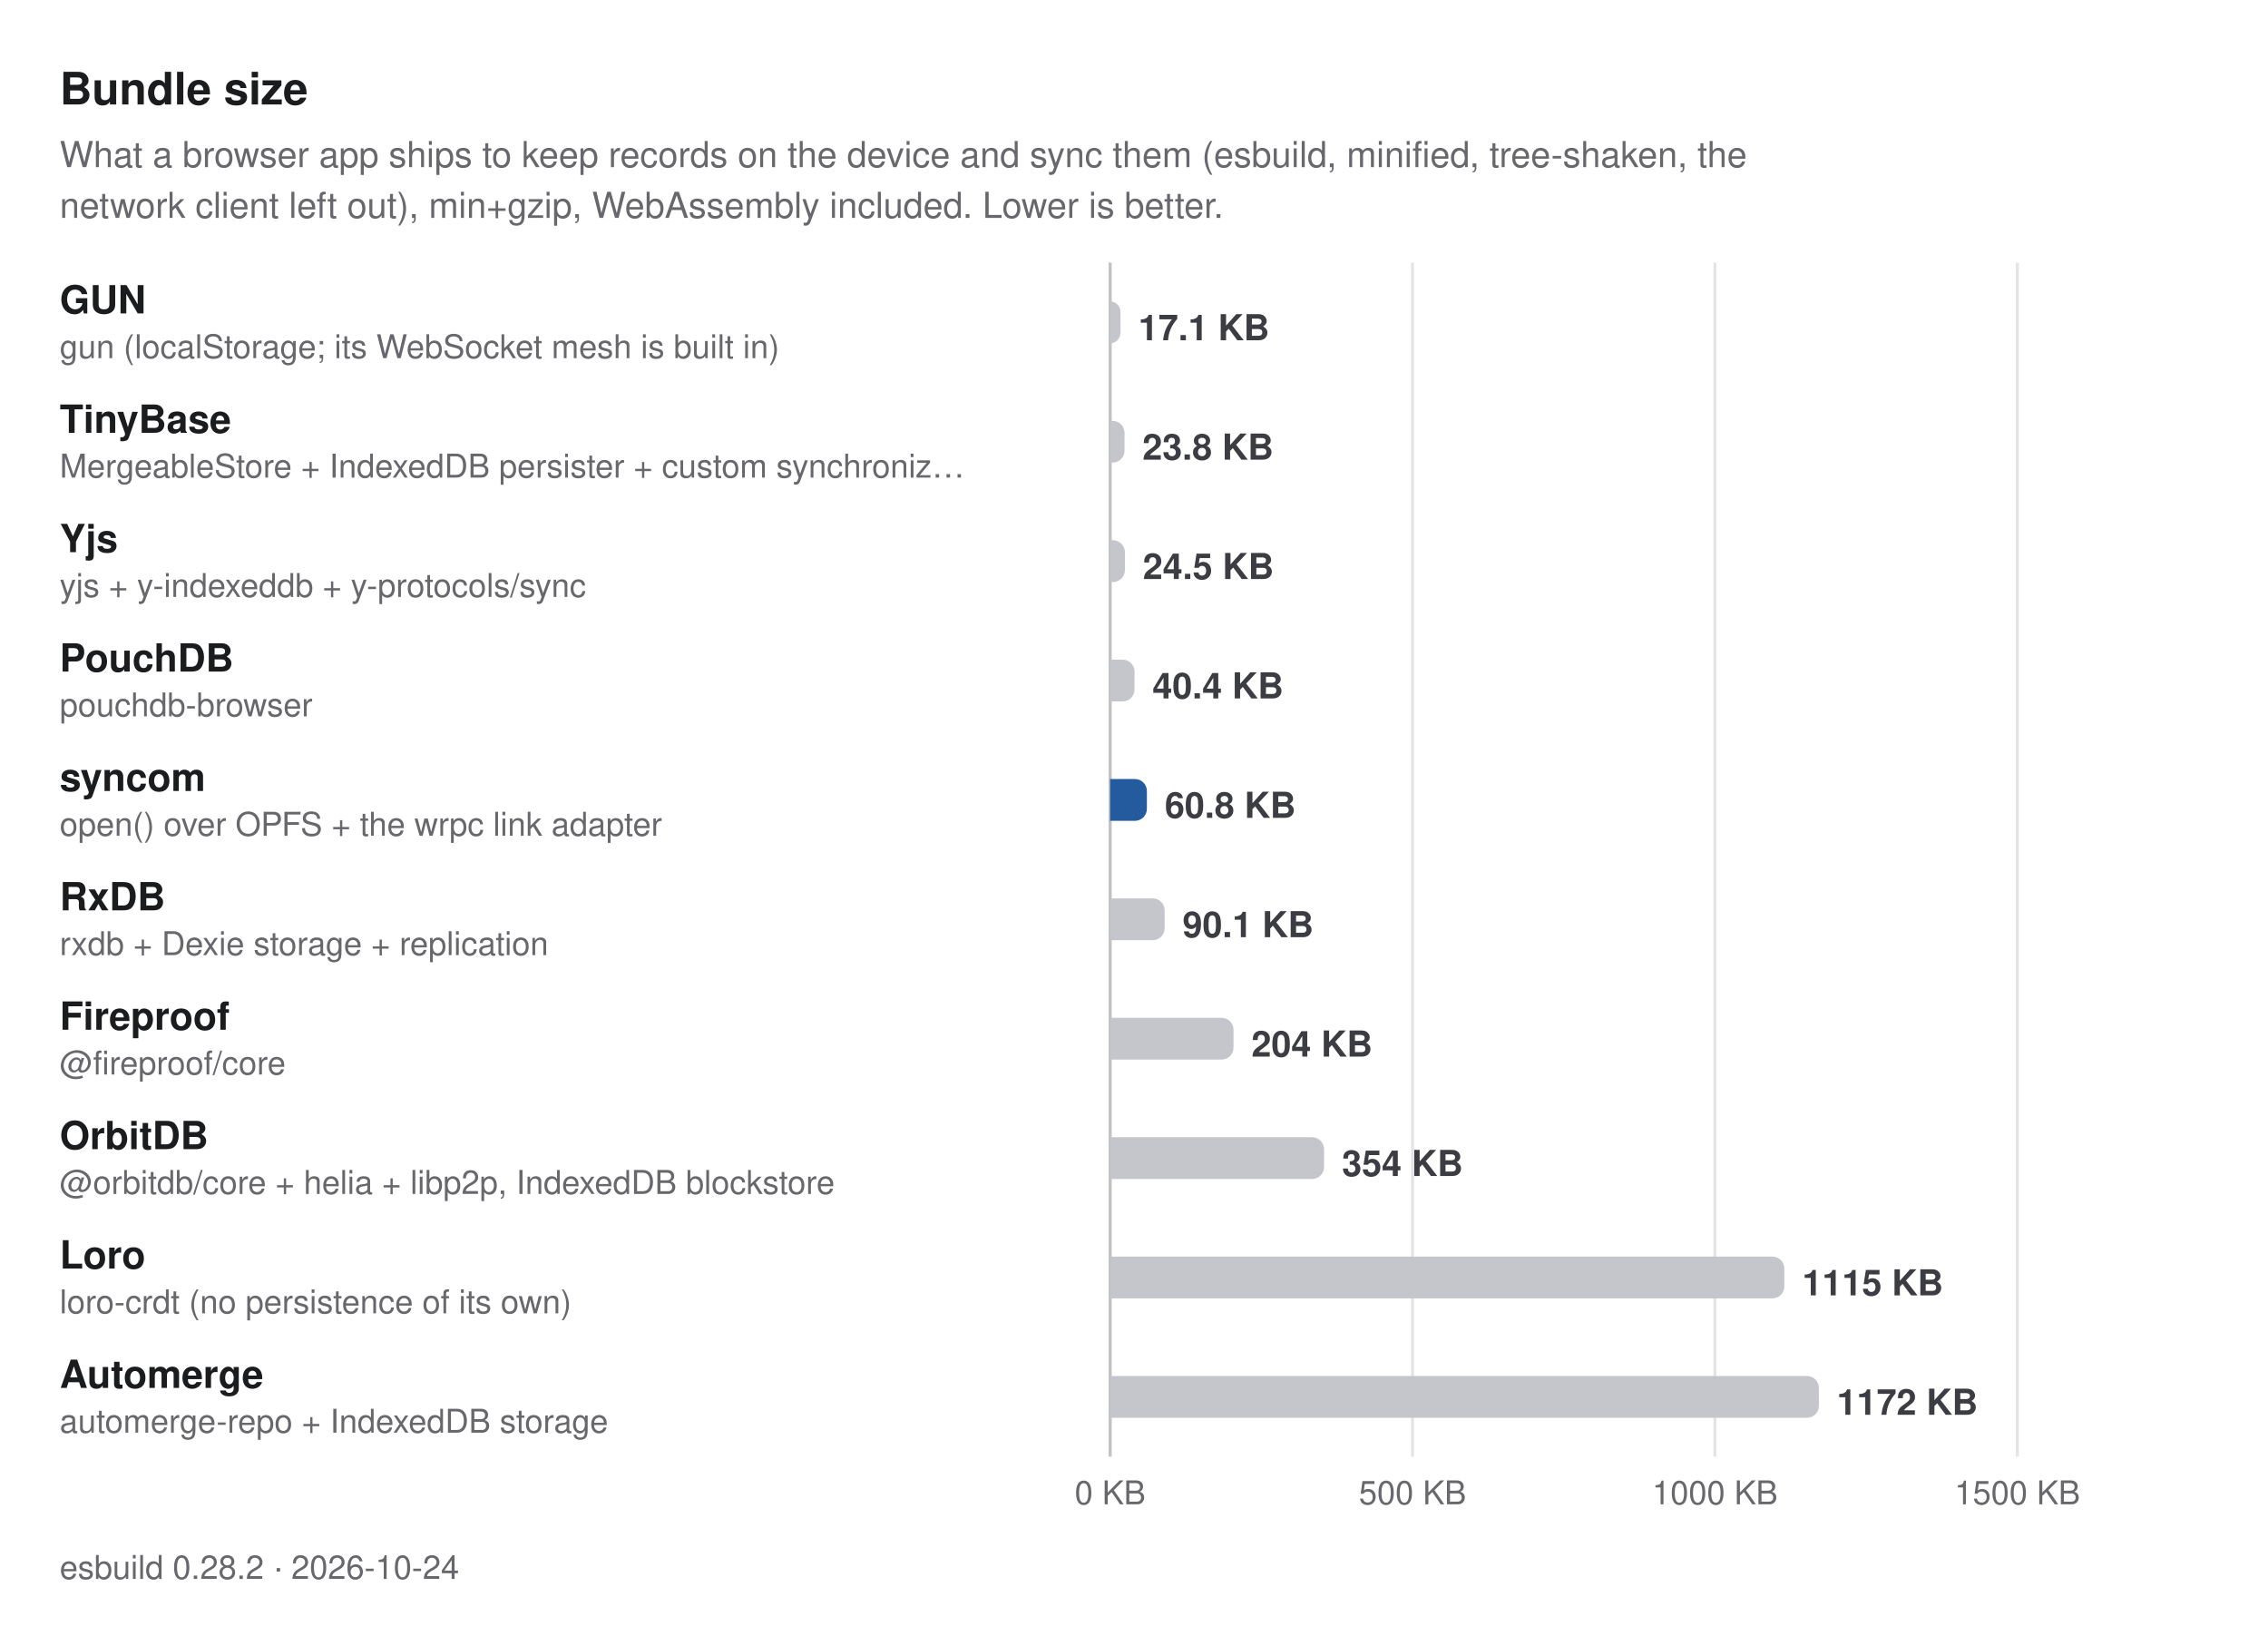
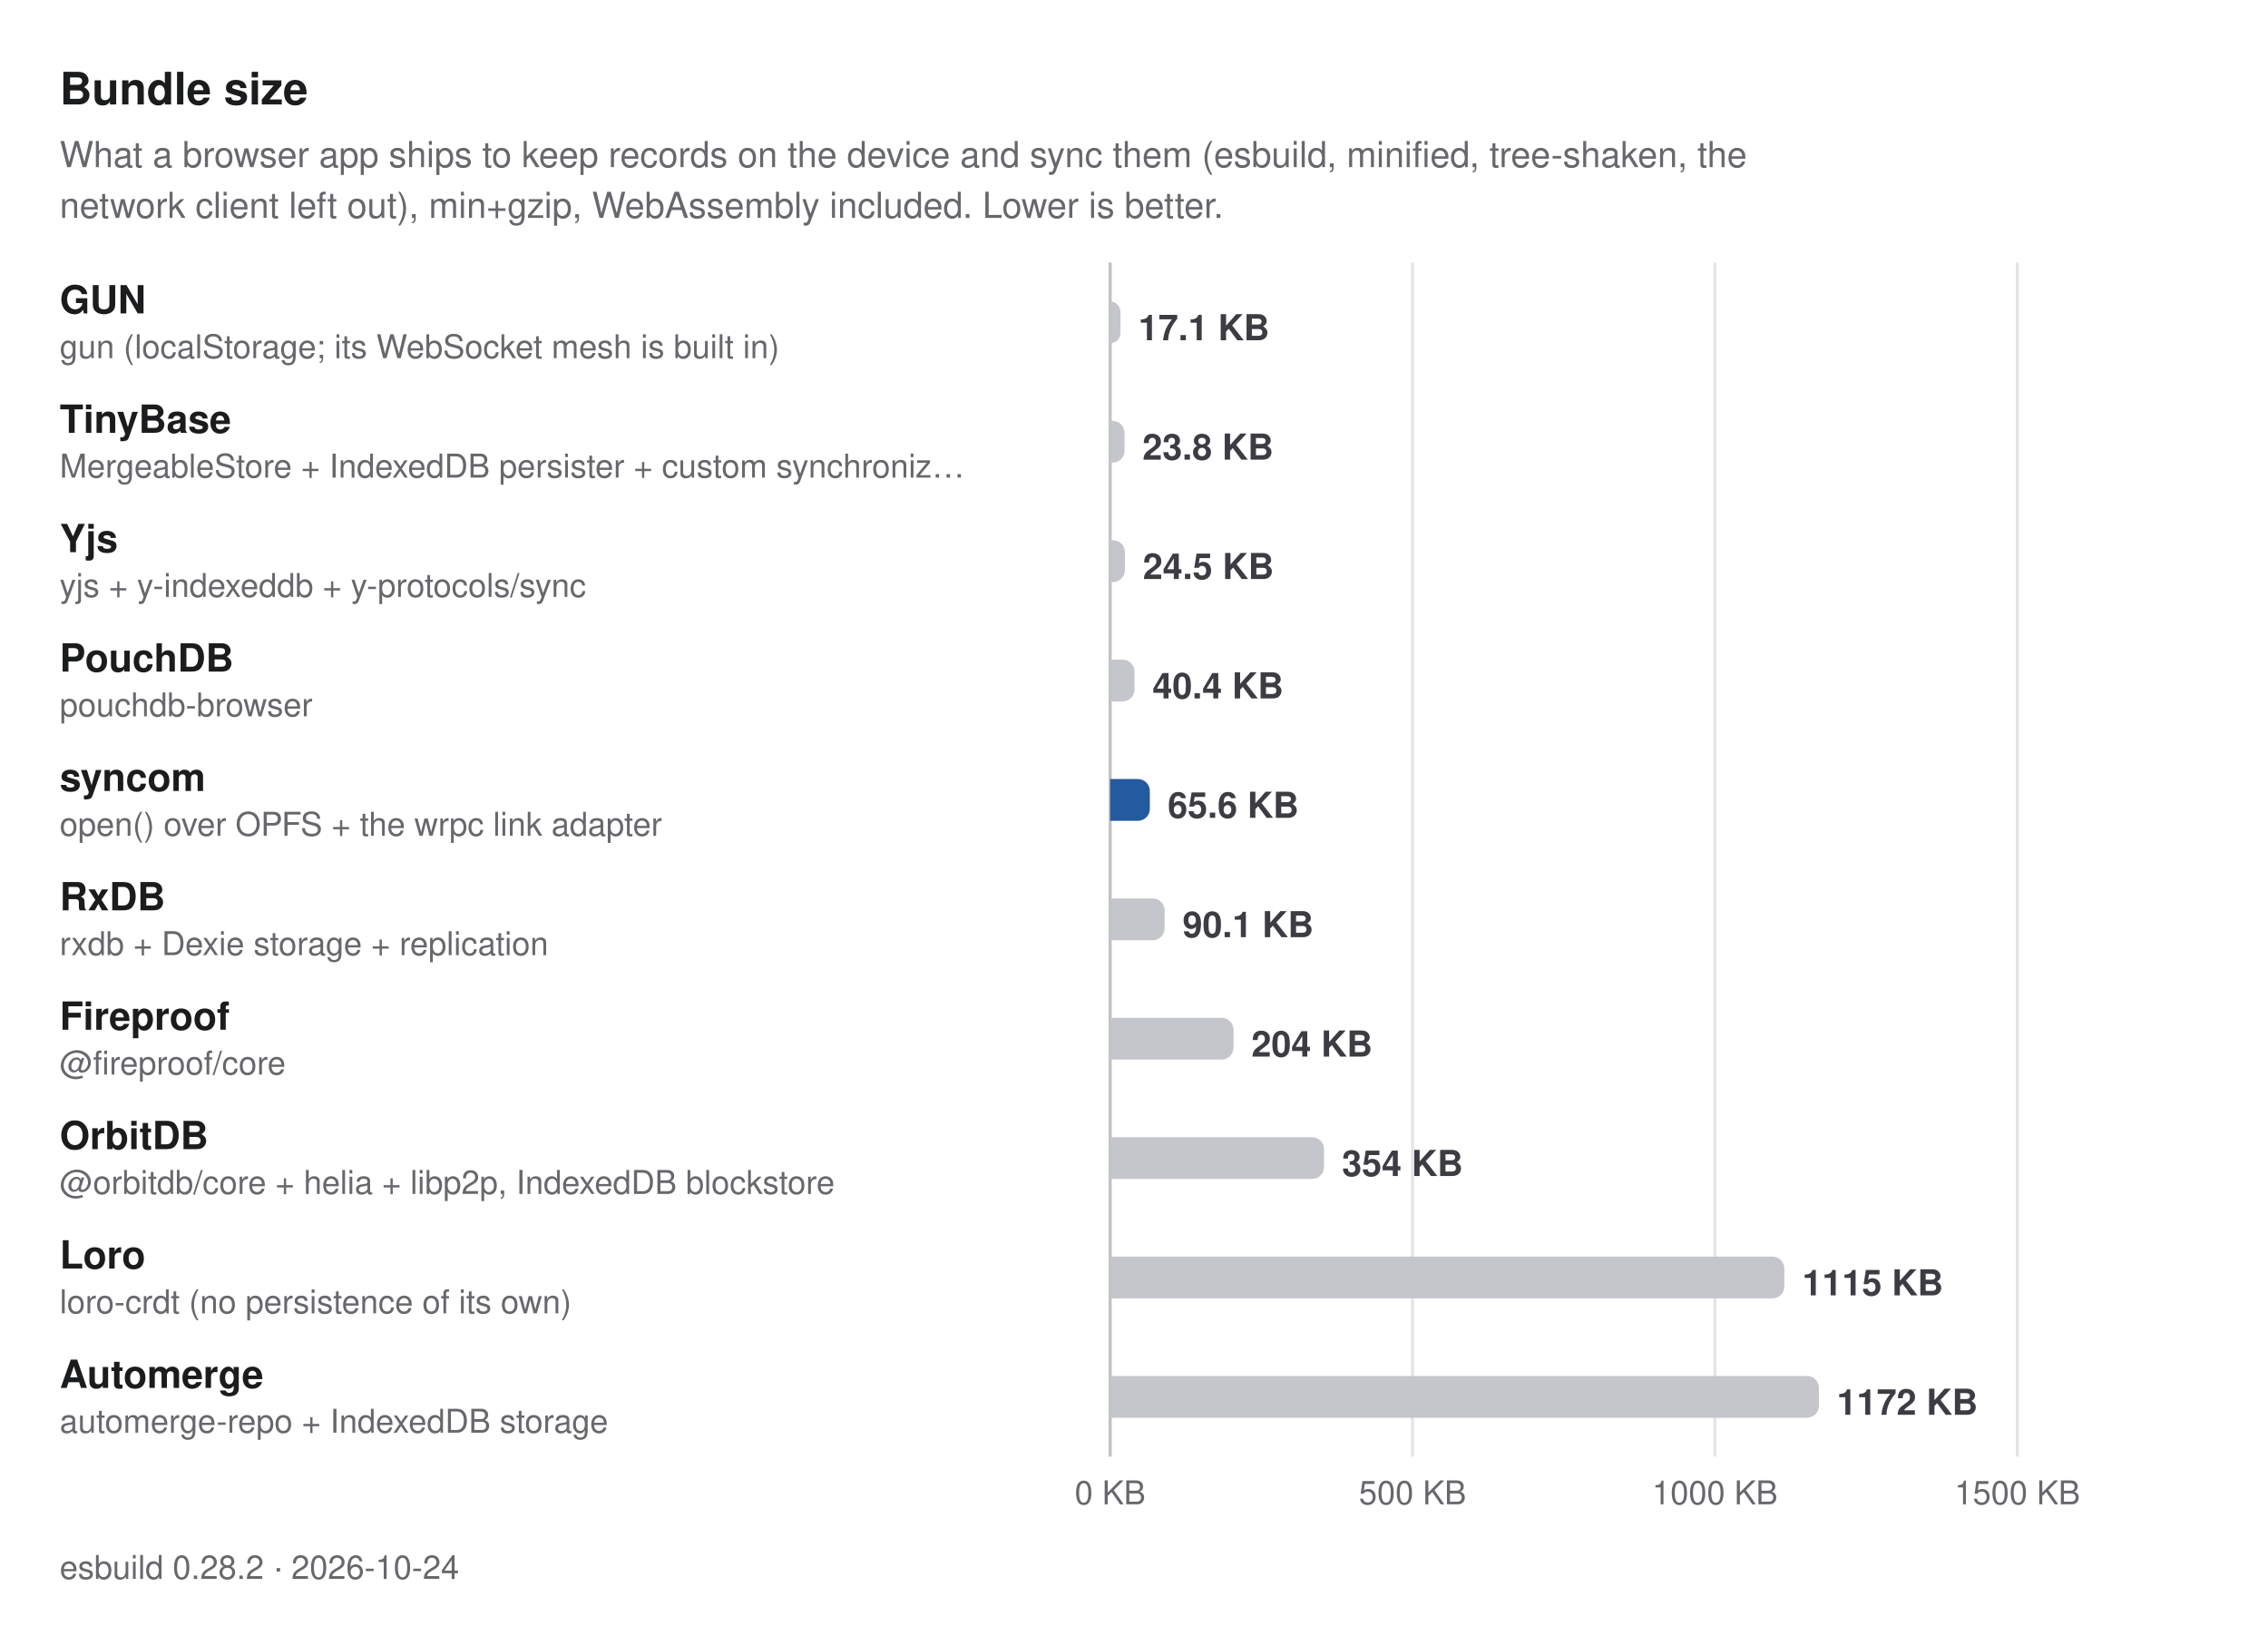
<svg xmlns="http://www.w3.org/2000/svg" width="760" height="548" viewBox="0 0 760 548" role="img" aria-label="Bundle size. What a browser app ships to keep records on the device and sync them (esbuild, minified, tree-shaken, the network client left out), min+gzip, WebAssembly included. Lower is better.">
  <style>
  text { font-family: -apple-system, BlinkMacSystemFont, "Segoe UI", Helvetica, Arial, sans-serif; }
  .title { font-size: 15px; font-weight: 700; fill: #1b1c1e; }
  .subtitle, .caption { font-size: 12px; fill: #67676c; }
  .caption { font-size: 11px; }
  .group { font-size: 11px; font-weight: 600; letter-spacing: 0.06em; fill: #67676c; }
  .label { font-size: 13px; font-weight: 600; fill: #1b1c1e; }
  .label.primary, .label.secondary { font-weight: 700; }
  .sublabel { font-size: 11px; fill: #67676c; }
  .value { font-size: 12px; font-weight: 600; fill: #3c3c43; font-variant-numeric: tabular-nums; }
  .value.small { font-size: 10px; }
  .legend { font-size: 11px; fill: #3c3c43; }
  .tick { font-size: 11px; fill: #67676c; font-variant-numeric: tabular-nums; }
  .grid { stroke: #e4e4e7; stroke-width: 1; }
  .axis { stroke: #c2c2c4; stroke-width: 1; }
  .ref { stroke: #67676c; stroke-width: 1; stroke-dasharray: 3 3; }
  .bar { fill: #c4c6cc; }
  .bar.primary { fill: #245a9e; }
  .bar.secondary { fill: #5e9be6; }
  @media (prefers-color-scheme: dark) {
    .title, .label { fill: #dfdfd6; }
    .subtitle, .caption, .group, .sublabel, .tick { fill: #98989f; }
    .value, .legend { fill: #c2c2c4; }
    .grid { stroke: #2e2e32; }
    .axis { stroke: #48484c; }
    .ref { stroke: #98989f; }
    .bar { fill: #46474e; }
    .bar.primary { fill: #8dbcf2; }
    .bar.secondary { fill: #3d7bd0; }
  }
</style>
  <text class="title" x="20" y="35">Bundle size</text>
  <text class="subtitle" x="20" y="56">What a browser app ships to keep records on the device and sync them (esbuild, minified, tree-shaken, the</text>
  <text class="subtitle" x="20" y="73">network client left out), min+gzip, WebAssembly included. Lower is better.</text>
  <line class="grid" x1="372" y1="88" x2="372" y2="488" />
  <text class="tick" x="372" y="504" text-anchor="middle">0 KB</text>
  <line class="grid" x1="473.333" y1="88" x2="473.333" y2="488" />
  <text class="tick" x="473.333" y="504" text-anchor="middle">500 KB</text>
  <line class="grid" x1="574.667" y1="88" x2="574.667" y2="488" />
  <text class="tick" x="574.667" y="504" text-anchor="middle">1000 KB</text>
  <line class="grid" x1="676" y1="88" x2="676" y2="488" />
  <text class="tick" x="676" y="504" text-anchor="middle">1500 KB</text>
  <line class="axis" x1="372" y1="88" x2="372" y2="488" />
  <g>
    <text class="label" x="20" y="105">GUN</text>
    <text class="sublabel" x="20" y="120">gun (localStorage; its WebSocket mesh is built in)</text>
    <path class="bar" d="M372,101H372A3.471,3.471 0 0 1 375.471,104.471V111.529A3.471,3.471 0 0 1 372,115H372Z" />
    <text class="value" x="381.471" y="114">17.1 KB</text>
  </g>
  <g>
    <text class="label" x="20" y="145">TinyBase</text>
    <text class="sublabel" x="20" y="160">MergeableStore + IndexedDB persister + custom synchroniz…</text>
    <path class="bar" d="M372,141H372.829A4,4 0 0 1 376.829,145V151A4,4 0 0 1 372.829,155H372Z" />
    <text class="value" x="382.829" y="154">23.8 KB</text>
  </g>
  <g>
    <text class="label" x="20" y="185">Yjs</text>
    <text class="sublabel" x="20" y="200">yjs + y-indexeddb + y-protocols/sync</text>
    <path class="bar" d="M372,181H372.962A4,4 0 0 1 376.962,185V191A4,4 0 0 1 372.962,195H372Z" />
    <text class="value" x="382.962" y="194">24.5 KB</text>
  </g>
  <g>
    <text class="label" x="20" y="225">PouchDB</text>
    <text class="sublabel" x="20" y="240">pouchdb-browser</text>
    <path class="bar" d="M372,221H376.183A4,4 0 0 1 380.183,225V231A4,4 0 0 1 376.183,235H372Z" />
    <text class="value" x="386.183" y="234">40.4 KB</text>
  </g>
  <g>
    <text class="label primary" x="20" y="265">syncom</text>
    <text class="sublabel" x="20" y="280">open() over OPFS + the wrpc link adapter</text>
-     <path class="bar primary" d="M372,261H380.318A4,4 0 0 1 384.318,265V271A4,4 0 0 1 380.318,275H372Z" />
-     <text class="value" x="390.318" y="274">60.8 KB</text>
+     <path class="bar primary" d="M372,261H381.303A4,4 0 0 1 385.303,265V271A4,4 0 0 1 381.303,275H372Z" />
+     <text class="value" x="391.303" y="274">65.6 KB</text>
  </g>
  <g>
    <text class="label" x="20" y="305">RxDB</text>
    <text class="sublabel" x="20" y="320">rxdb + Dexie storage + replication</text>
    <path class="bar" d="M372,301H386.268A4,4 0 0 1 390.268,305V311A4,4 0 0 1 386.268,315H372Z" />
    <text class="value" x="396.268" y="314">90.1 KB</text>
  </g>
  <g>
    <text class="label" x="20" y="345">Fireproof</text>
    <text class="sublabel" x="20" y="360">@fireproof/core</text>
    <path class="bar" d="M372,341H409.349A4,4 0 0 1 413.349,345V351A4,4 0 0 1 409.349,355H372Z" />
    <text class="value" x="419.349" y="354">204 KB</text>
  </g>
  <g>
    <text class="label" x="20" y="385">OrbitDB</text>
    <text class="sublabel" x="20" y="400">@orbitdb/core + helia + libp2p, IndexedDB blockstore</text>
    <path class="bar" d="M372,381H439.679A4,4 0 0 1 443.679,385V391A4,4 0 0 1 439.679,395H372Z" />
    <text class="value" x="449.679" y="394">354 KB</text>
  </g>
  <g>
    <text class="label" x="20" y="425">Loro</text>
    <text class="sublabel" x="20" y="440">loro-crdt (no persistence of its own)</text>
    <path class="bar" d="M372,421H593.925A4,4 0 0 1 597.925,425V431A4,4 0 0 1 593.925,435H372Z" />
    <text class="value" x="603.925" y="434">1115 KB</text>
  </g>
  <g>
    <text class="label" x="20" y="465">Automerge</text>
    <text class="sublabel" x="20" y="480">automerge-repo + IndexedDB storage</text>
    <path class="bar" d="M372,461H605.512A4,4 0 0 1 609.512,465V471A4,4 0 0 1 605.512,475H372Z" />
    <text class="value" x="615.512" y="474">1172 KB</text>
  </g>
  <text class="caption" x="20" y="529">esbuild 0.28.2 · 2026-10-24</text>
</svg>
